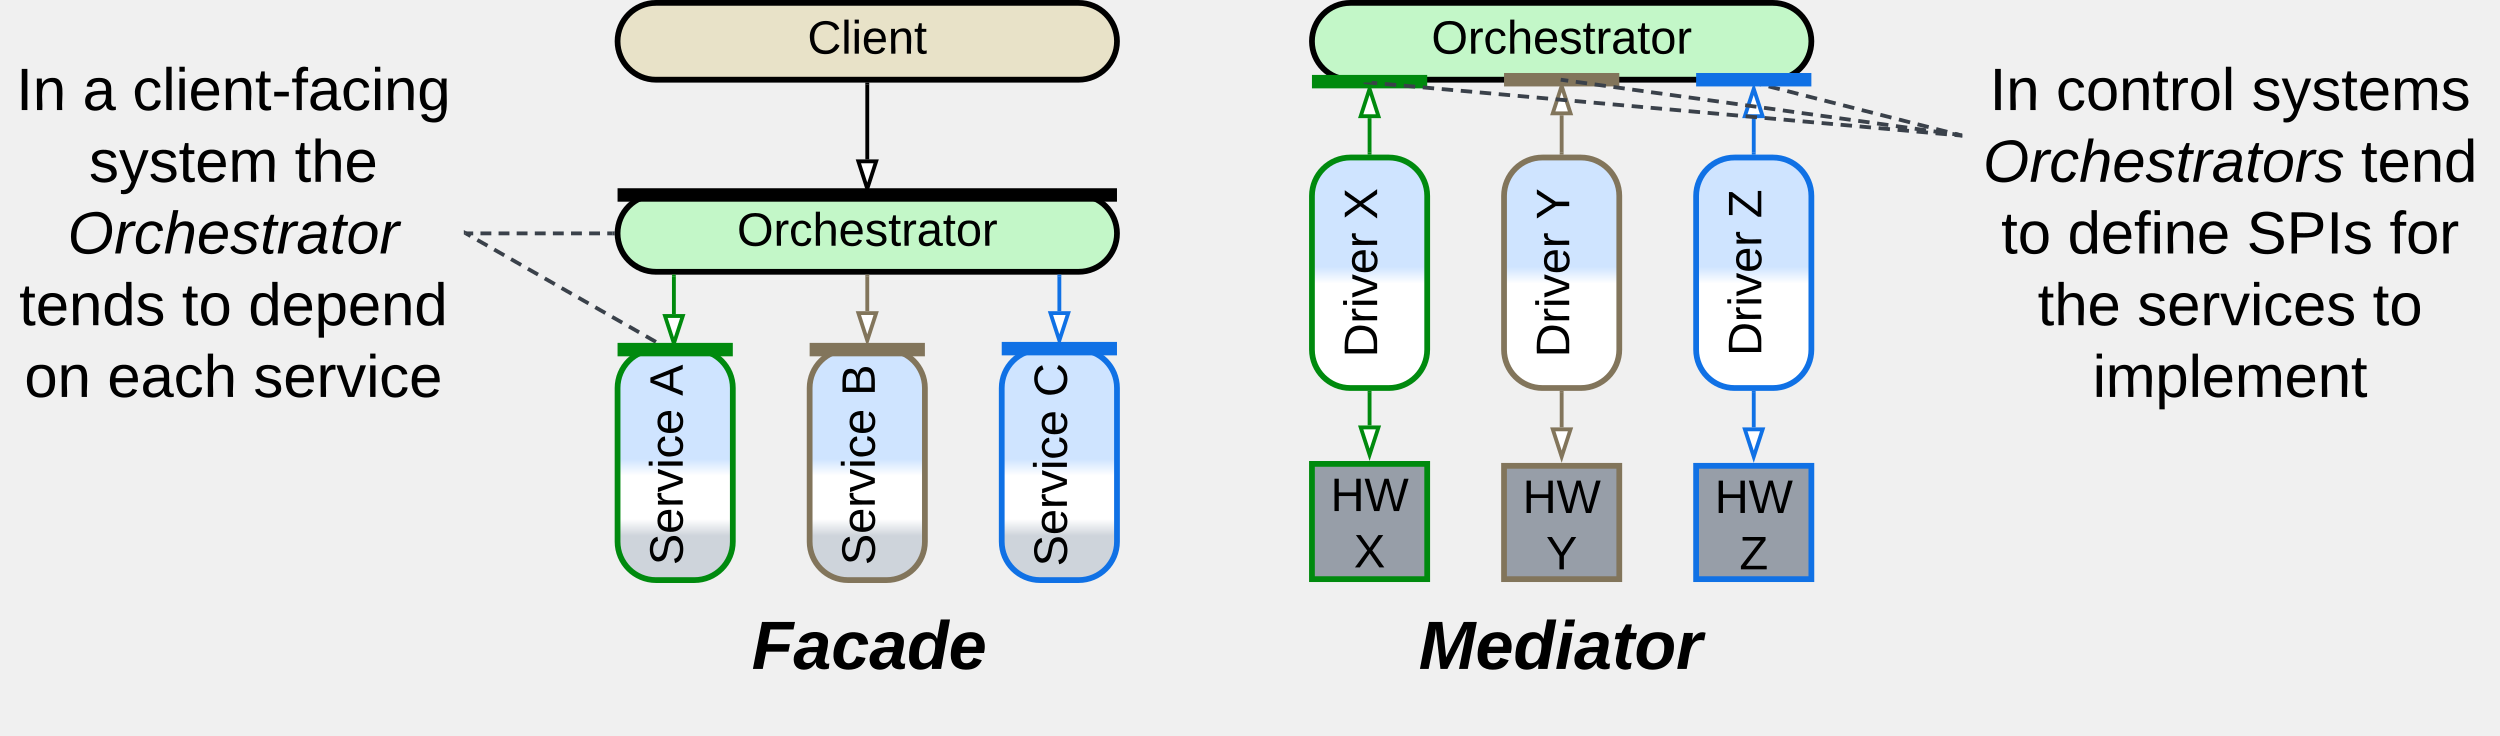
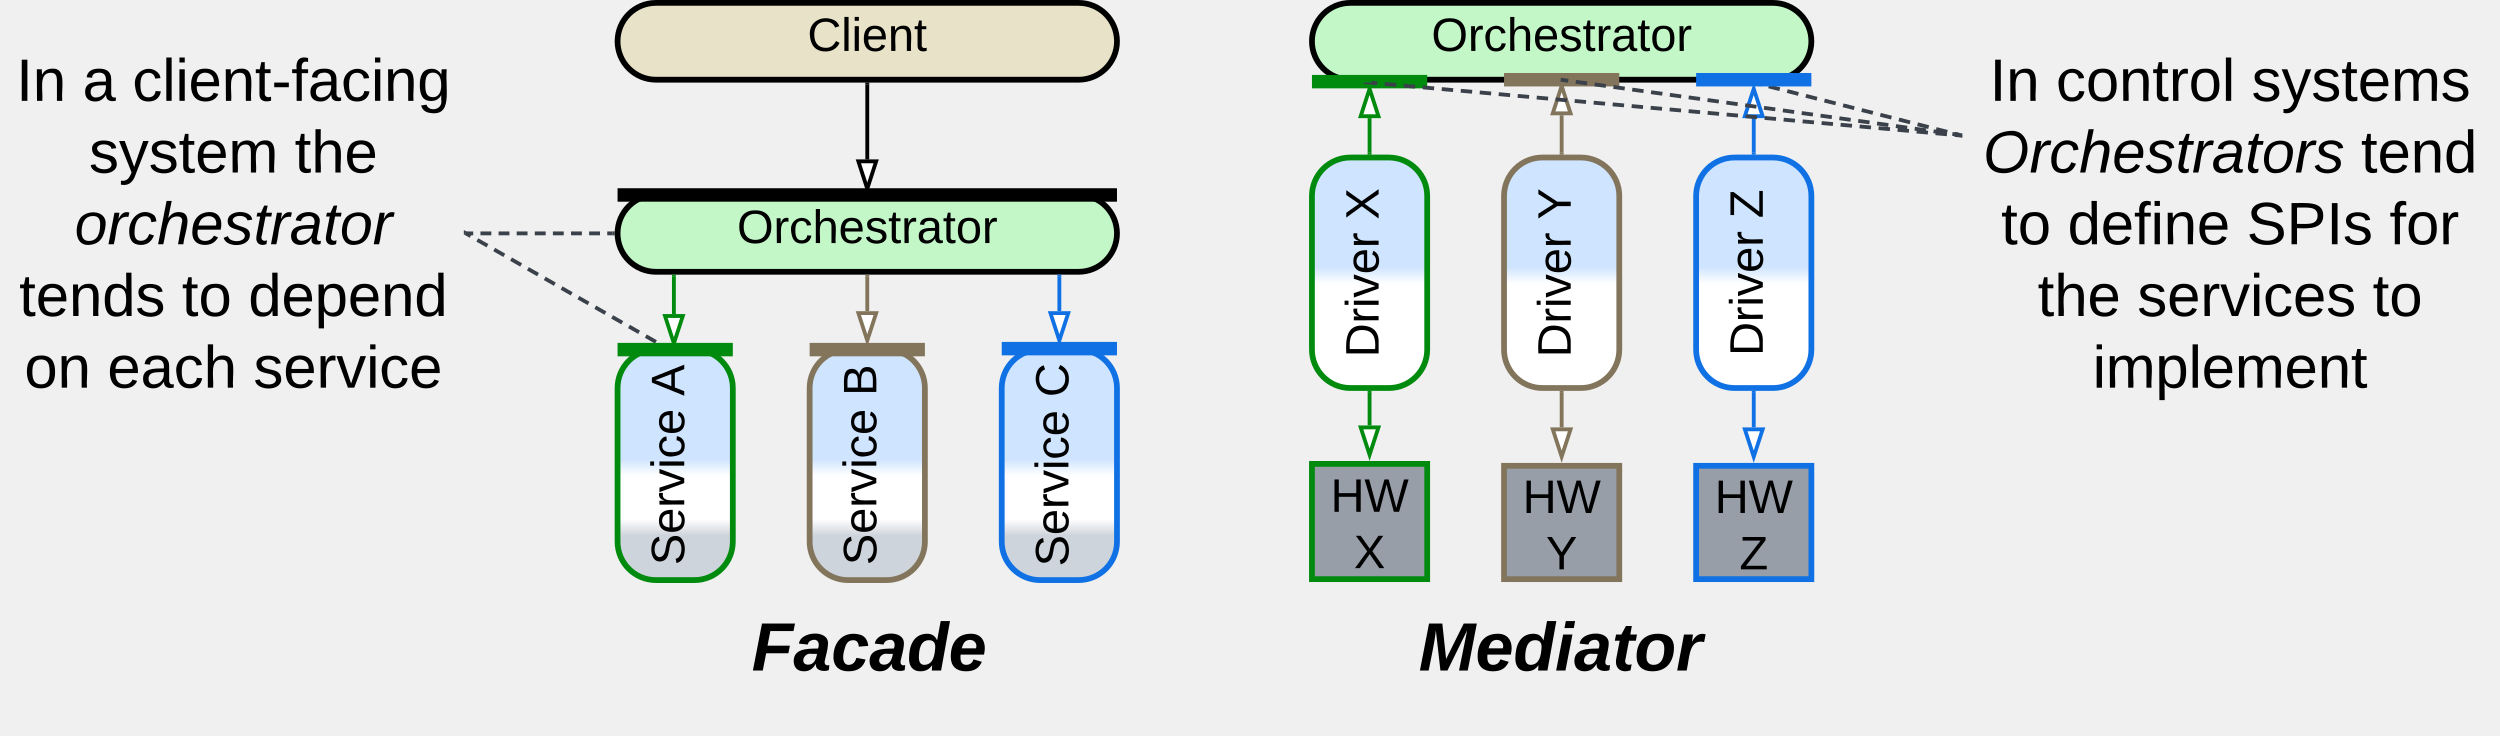
<svg xmlns="http://www.w3.org/2000/svg" xmlns:ns1="lucid" xmlns:xlink="http://www.w3.org/1999/xlink" width="1301.5" height="383">
  <g transform="translate(-178.5 -438.5)" ns1:page-tab-id="0_0">
-     <path d="M1200 466a6 6 0 0 1 6-6h266.5a6 6 0 0 1 6 6v186.83a6 6 0 0 1-6 6H1206a6 6 0 0 1-6-6z" stroke="#000" stroke-opacity="0" stroke-width="3" fill="#fff" fill-opacity="0" />
-     <use xlink:href="#a" transform="matrix(1,0,0,1,1205,465) translate(9.320988 30.79514)" />
-     <use xlink:href="#b" transform="matrix(1,0,0,1,1205,465) translate(43.88889 30.79514)" />
-     <use xlink:href="#c" transform="matrix(1,0,0,1,1205,465) translate(145.6914 30.79514)" />
-     <use xlink:href="#d" transform="matrix(1,0,0,1,1205,465) translate(5.864198 68.12847)" />
-     <use xlink:href="#e" transform="matrix(1,0,0,1,1205,465) translate(202.642 68.12847)" />
-     <use xlink:href="#f" transform="matrix(1,0,0,1,1205,465) translate(15.32716 105.4618)" />
-     <use xlink:href="#g" transform="matrix(1,0,0,1,1205,465) translate(49.89506 105.4618)" />
-     <use xlink:href="#h" transform="matrix(1,0,0,1,1205,465) translate(143.142 105.4618)" />
-     <use xlink:href="#i" transform="matrix(1,0,0,1,1205,465) translate(217.463 105.4618)" />
-     <use xlink:href="#j" transform="matrix(1,0,0,1,1205,465) translate(34.33951 142.7951)" />
-     <use xlink:href="#k" transform="matrix(1,0,0,1,1205,465) translate(86.19136 142.7951)" />
-     <use xlink:href="#l" transform="matrix(1,0,0,1,1205,465) translate(208.7346 142.7951)" />
-     <use xlink:href="#m" transform="matrix(1,0,0,1,1205,465) translate(62.94444 180.1285)" />
-     <path d="M500 746a6 6 0 0 1 6-6h249.5a6 6 0 0 1 6 6v68a6 6 0 0 1-6 6H506a6 6 0 0 1-6-6z" stroke="#000" stroke-opacity="0" stroke-width="3" fill="#fff" fill-opacity="0" />
-     <use xlink:href="#n" transform="matrix(1,0,0,1,505.0001,745) translate(64.8642 41.75694)" />
-     <path d="M860 746a6 6 0 0 1 6-6h249.5a6 6 0 0 1 6 6v68a6 6 0 0 1-6 6H866a6 6 0 0 1-6-6z" stroke="#000" stroke-opacity="0" stroke-width="3" fill="#fff" fill-opacity="0" />
-     <use xlink:href="#o" transform="matrix(1,0,0,1,865,745) translate(52.12346 41.75694)" />
-     <path d="M180 466a6 6 0 0 1 6-6h228a6 6 0 0 1 6 6v186.83a6 6 0 0 1-6 6H186a6 6 0 0 1-6-6z" stroke="#000" stroke-opacity="0" stroke-width="3" fill="#fff" fill-opacity="0" />
-     <use xlink:href="#p" transform="matrix(1,0,0,1,185,465) translate(1.962963 30.79514)" />
-     <use xlink:href="#q" transform="matrix(1,0,0,1,185,465) translate(36.53086 30.79514)" />
-     <use xlink:href="#r" transform="matrix(1,0,0,1,185,465) translate(62.45679 30.79514)" />
-     <use xlink:href="#s" transform="matrix(1,0,0,1,185,465) translate(39.85802 68.12847)" />
-     <use xlink:href="#t" transform="matrix(1,0,0,1,185,465) translate(146.9321 68.12847)" />
-     <use xlink:href="#u" transform="matrix(1,0,0,1,185,465) translate(28.70988 105.4618)" />
-     <use xlink:href="#v" transform="matrix(1,0,0,1,185,465) translate(3.518519 142.7951)" />
-     <use xlink:href="#w" transform="matrix(1,0,0,1,185,465) translate(88.20988 142.7951)" />
-     <use xlink:href="#x" transform="matrix(1,0,0,1,185,465) translate(122.7778 142.7951)" />
-     <use xlink:href="#y" transform="matrix(1,0,0,1,185,465) translate(6.197531 180.1285)" />
-     <use xlink:href="#z" transform="matrix(1,0,0,1,185,465) translate(49.40741 180.1285)" />
-     <use xlink:href="#A" transform="matrix(1,0,0,1,185,465) translate(125.4568 180.1285)" />
+     <path d="M1200 466a6 6 0 0 1 6-6h266.5a6 6 0 0 1 6 6v186.83a6 6 0 0 1-6 6H1206a6 6 0 0 1-6-6z" fill="none" />
+     <use xlink:href="#a" transform="matrix(1,0,0,1,1205,465) translate(9.320988 25.99631)" />
+     <use xlink:href="#b" transform="matrix(1,0,0,1,1205,465) translate(43.88889 25.99631)" />
+     <use xlink:href="#c" transform="matrix(1,0,0,1,1205,465) translate(145.6914 25.99631)" />
+     <use xlink:href="#d" transform="matrix(1,0,0,1,1205,465) translate(5.864198 63.32964)" />
+     <use xlink:href="#e" transform="matrix(1,0,0,1,1205,465) translate(202.642 63.32964)" />
+     <use xlink:href="#f" transform="matrix(1,0,0,1,1205,465) translate(15.32716 100.663)" />
+     <use xlink:href="#g" transform="matrix(1,0,0,1,1205,465) translate(49.89506 100.663)" />
+     <use xlink:href="#h" transform="matrix(1,0,0,1,1205,465) translate(143.142 100.663)" />
+     <use xlink:href="#i" transform="matrix(1,0,0,1,1205,465) translate(217.463 100.663)" />
+     <use xlink:href="#j" transform="matrix(1,0,0,1,1205,465) translate(34.33951 137.9963)" />
+     <use xlink:href="#k" transform="matrix(1,0,0,1,1205,465) translate(86.19136 137.9963)" />
+     <use xlink:href="#l" transform="matrix(1,0,0,1,1205,465) translate(208.7346 137.9963)" />
+     <use xlink:href="#m" transform="matrix(1,0,0,1,1205,465) translate(62.94444 175.3296)" />
+     <path d="M500 746a6 6 0 0 1 6-6h249.5a6 6 0 0 1 6 6v68a6 6 0 0 1-6 6H506a6 6 0 0 1-6-6z" fill="none" />
+     <use xlink:href="#n" transform="matrix(1,0,0,1,505.0001,745) translate(64.8642 42.58898)" />
+     <path d="M860 746a6 6 0 0 1 6-6h249.5a6 6 0 0 1 6 6v68a6 6 0 0 1-6 6H866a6 6 0 0 1-6-6z" fill="none" />
+     <use xlink:href="#o" transform="matrix(1,0,0,1,865,745) translate(52.12346 42.58898)" />
+     <path d="M180 466a6 6 0 0 1 6-6h228a6 6 0 0 1 6 6v186.83a6 6 0 0 1-6 6H186a6 6 0 0 1-6-6z" fill="none" />
+     <use xlink:href="#p" transform="matrix(1,0,0,1,185,465) translate(1.962963 25.99631)" />
+     <use xlink:href="#q" transform="matrix(1,0,0,1,185,465) translate(36.53086 25.99631)" />
+     <use xlink:href="#r" transform="matrix(1,0,0,1,185,465) translate(62.45679 25.99631)" />
+     <use xlink:href="#s" transform="matrix(1,0,0,1,185,465) translate(39.85802 63.32964)" />
+     <use xlink:href="#t" transform="matrix(1,0,0,1,185,465) translate(146.9321 63.32964)" />
+     <use xlink:href="#u" transform="matrix(1,0,0,1,185,465) translate(32.16667 100.663)" />
+     <use xlink:href="#v" transform="matrix(1,0,0,1,185,465) translate(3.518519 137.9963)" />
+     <use xlink:href="#w" transform="matrix(1,0,0,1,185,465) translate(88.20988 137.9963)" />
+     <use xlink:href="#x" transform="matrix(1,0,0,1,185,465) translate(122.7778 137.9963)" />
+     <use xlink:href="#y" transform="matrix(1,0,0,1,185,465) translate(6.197531 175.3296)" />
+     <use xlink:href="#z" transform="matrix(1,0,0,1,185,465) translate(49.40741 175.3296)" />
+     <use xlink:href="#A" transform="matrix(1,0,0,1,185,465) translate(125.4568 175.3296)" />
    <path d="M420.87 559.9l2.63 1.5m3.5 2.02l5.27 3m3.5 2l5.27 3m3.5 2l5.28 3.02m3.5 2l5.27 3m3.5 2l5.26 3m3.5 2.02l5.27 3m3.5 2l5.27 3m3.5 2l5.28 3.02m3.5 2l5.27 3m3.5 2l5.27 3m3.5 2l5.27 3.02m3.5 2l2.63 1.5" stroke="#3a414a" stroke-width="2" fill="none" />
    <path d="M421.37 559.08l-.96 1.7-.4-.24v-2.25z" stroke="#3a414a" stroke-width=".05" fill="#3a414a" />
    <path d="M526.1 620l.9.5" stroke="#3a414a" stroke-width="2" fill="none" />
    <path d="M500 640.5a20 20 0 0 1 20-20h20a20 20 0 0 1 20 20v80a20 20 0 0 1-20 20h-20a20 20 0 0 1-20-20z" stroke="#008a0e" stroke-width="3" fill="url(#B)" />
-     <use xlink:href="#C" transform="matrix(-1.8369701987210297e-16,-1,1,-1.8369701987210297e-16,505,735.5) translate(2.783951 28.93056)" />
-     <use xlink:href="#D" transform="matrix(-1.8369701987210297e-16,-1,1,-1.8369701987210297e-16,505,735.5) translate(90.91975 28.93056)" />
+     <use xlink:href="#C" transform="matrix(-1.8369701987210297e-16,-1,1,-1.8369701987210297e-16,505,735.5) translate(2.783951 29.71181)" />
+     <use xlink:href="#D" transform="matrix(-1.8369701987210297e-16,-1,1,-1.8369701987210297e-16,505,735.5) translate(90.91975 29.71181)" />
    <path d="M600 640.5a20 20 0 0 1 20-20h20a20 20 0 0 1 20 20v80a20 20 0 0 1-20 20h-20a20 20 0 0 1-20-20z" stroke="#82755b" stroke-width="3" fill="url(#E)" />
-     <use xlink:href="#C" transform="matrix(-1.8369701987210297e-16,-1,1,-1.8369701987210297e-16,605.0001,735.5) translate(2.783951 28.93056)" />
-     <use xlink:href="#F" transform="matrix(-1.8369701987210297e-16,-1,1,-1.8369701987210297e-16,605.0001,735.5) translate(90.91975 28.93056)" />
+     <use xlink:href="#C" transform="matrix(-1.8369701987210297e-16,-1,1,-1.8369701987210297e-16,605.0001,735.5) translate(2.783951 29.71181)" />
+     <use xlink:href="#F" transform="matrix(-1.8369701987210297e-16,-1,1,-1.8369701987210297e-16,605.0001,735.5) translate(90.91975 29.71181)" />
    <path d="M700 640.5a20 20 0 0 1 20-20h20a20 20 0 0 1 20 20v80a20 20 0 0 1-20 20h-20a20 20 0 0 1-20-20z" stroke="#1071e5" stroke-width="3" fill="url(#G)" />
-     <use xlink:href="#C" transform="matrix(-1.8369701987210297e-16,-1,1,-1.8369701987210297e-16,705.0001,735.5) translate(2.138889 28.93056)" />
-     <use xlink:href="#H" transform="matrix(-1.8369701987210297e-16,-1,1,-1.8369701987210297e-16,705.0001,735.5) translate(90.27469 28.93056)" />
+     <use xlink:href="#C" transform="matrix(-1.8369701987210297e-16,-1,1,-1.8369701987210297e-16,705.0001,735.5) translate(2.138889 29.71181)" />
+     <use xlink:href="#H" transform="matrix(-1.8369701987210297e-16,-1,1,-1.8369701987210297e-16,705.0001,735.5) translate(90.27469 29.71181)" />
    <path d="M500 460a20 20 0 0 1 20-20h220a20 20 0 0 1 20 20 20 20 0 0 1-20 20H520a20 20 0 0 1-20-20z" stroke="#000" stroke-width="3" fill="#e8e2c8" />
-     <use xlink:href="#I" transform="matrix(1,0,0,1,505.0001,445) translate(93.87228 21.43056)" />
+     <use xlink:href="#I" transform="matrix(1,0,0,1,505.0001,445) translate(93.87228 20.02431)" />
    <path d="M500 560a20 20 0 0 1 20-20h220a20 20 0 0 1 20 20 20 20 0 0 1-20 20H520a20 20 0 0 1-20-20z" stroke="#000" stroke-width="3" fill="#c3f7c8" />
-     <use xlink:href="#J" transform="matrix(1,0,0,1,505.0001,545) translate(57.20562 21.43056)" />
+     <use xlink:href="#J" transform="matrix(1,0,0,1,505.0001,545) translate(57.20562 20.02431)" />
    <path d="M861.5 540.5a20 20 0 0 1 20-20h20a20 20 0 0 1 20 20v80a20 20 0 0 1-20 20h-20a20 20 0 0 1-20-20z" stroke="#008a0e" stroke-width="3" fill="url(#K)" />
-     <use xlink:href="#L" transform="matrix(-1.8369701987210297e-16,-1,1,-1.8369701987210297e-16,866.4999,635.5) translate(11 28.93056)" />
-     <use xlink:href="#M" transform="matrix(-1.8369701987210297e-16,-1,1,-1.8369701987210297e-16,866.4999,635.5) translate(82.7037 28.93056)" />
+     <use xlink:href="#L" transform="matrix(-1.8369701987210297e-16,-1,1,-1.8369701987210297e-16,866.4999,635.5) translate(11 29.71181)" />
+     <use xlink:href="#M" transform="matrix(-1.8369701987210297e-16,-1,1,-1.8369701987210297e-16,866.4999,635.5) translate(82.7037 29.71181)" />
    <path d="M961.5 540.5a20 20 0 0 1 20-20h20a20 20 0 0 1 20 20v80a20 20 0 0 1-20 20h-20a20 20 0 0 1-20-20z" stroke="#82755b" stroke-width="3" fill="url(#N)" />
-     <use xlink:href="#L" transform="matrix(-1.8369701987210297e-16,-1,1,-1.8369701987210297e-16,966.4999,635.5) translate(11 28.93056)" />
-     <use xlink:href="#O" transform="matrix(-1.8369701987210297e-16,-1,1,-1.8369701987210297e-16,966.4999,635.5) translate(82.7037 28.93056)" />
+     <use xlink:href="#L" transform="matrix(-1.8369701987210297e-16,-1,1,-1.8369701987210297e-16,966.4999,635.5) translate(11 29.71181)" />
+     <use xlink:href="#O" transform="matrix(-1.8369701987210297e-16,-1,1,-1.8369701987210297e-16,966.4999,635.5) translate(82.7037 29.71181)" />
    <path d="M1061.5 540.5a20 20 0 0 1 20-20h20a20 20 0 0 1 20 20v80a20 20 0 0 1-20 20h-20a20 20 0 0 1-20-20z" stroke="#1071e5" stroke-width="3" fill="url(#P)" />
-     <use xlink:href="#L" transform="matrix(-1.8369701987210297e-16,-1,1,-1.8369701987210297e-16,1066.5,635.5) translate(11.71296 28.93056)" />
-     <use xlink:href="#Q" transform="matrix(-1.8369701987210297e-16,-1,1,-1.8369701987210297e-16,1066.5,635.5) translate(83.41667 28.93056)" />
+     <use xlink:href="#L" transform="matrix(-1.8369701987210297e-16,-1,1,-1.8369701987210297e-16,1066.5,635.5) translate(11.71296 29.71181)" />
+     <use xlink:href="#Q" transform="matrix(-1.8369701987210297e-16,-1,1,-1.8369701987210297e-16,1066.5,635.5) translate(83.41667 29.71181)" />
    <path d="M861.5 460a20 20 0 0 1 20-20h220a20 20 0 0 1 20 20 20 20 0 0 1-20 20h-220a20 20 0 0 1-20-20z" stroke="#000" stroke-width="3" fill="#c3f7c8" />
-     <use xlink:href="#J" transform="matrix(1,0,0,1,866.4999,445) translate(57.20562 21.43056)" />
+     <use xlink:href="#J" transform="matrix(1,0,0,1,866.4999,445) translate(57.20562 20.02431)" />
    <path d="M861.5 680h60v60h-60z" stroke="#008a0e" stroke-width="3" fill="#979ea8" />
-     <use xlink:href="#R" transform="matrix(1,0,0,1,866.4999,685) translate(4.697531 19.55556)" />
-     <use xlink:href="#M" transform="matrix(1,0,0,1,866.4999,685) translate(16.85185 48.88889)" />
+     <use xlink:href="#R" transform="matrix(1,0,0,1,866.4999,685) translate(4.697531 19.94618)" />
+     <use xlink:href="#M" transform="matrix(1,0,0,1,866.4999,685) translate(16.85185 49.27951)" />
    <path d="M961.5 681h60v59h-60z" stroke="#82755b" stroke-width="3" fill="#979ea8" />
    <use xlink:href="#R" transform="matrix(1,0,0,1,966.4999,686.0001) translate(4.697531 19.55556)" />
    <use xlink:href="#O" transform="matrix(1,0,0,1,966.4999,686.0001) translate(16.85185 48.88889)" />
    <path d="M1061.5 681h60v59h-60z" stroke="#1071e5" stroke-width="3" fill="#979ea8" />
    <use xlink:href="#R" transform="matrix(1,0,0,1,1066.5,686.0001) translate(4.697531 19.55556)" />
    <use xlink:href="#Q" transform="matrix(1,0,0,1,1066.5,686.0001) translate(17.56481 48.88889)" />
    <path d="M1092.47 481.75l2.9.74m3.88.97l5.8 1.48m3.9.98l5.8 1.48m3.88 1l5.8 1.48m3.88.98l5.83 1.48m3.87.98l5.8 1.48m3.9 1l5.8 1.46m3.88 1l5.8 1.47m3.88.98l5.82 1.5m3.87.98l5.8 1.47m3.9 1l5.8 1.47m3.88.98l2.9.74" stroke="#3a414a" stroke-width="2" fill="none" />
    <path d="M1092.25 482.7l-3.9-1 .06-.2h4.16zM1200 508.08v2l-1.23-.3.48-1.9z" stroke="#3a414a" stroke-width=".05" fill="#3a414a" />
    <path d="M756.5 540h-253M756.4 540h3.6M503.6 540H500" stroke="#000" stroke-width="7" fill="none" />
    <path d="M703.5 620h53M703.6 620H700M756.4 620h3.6" stroke="#1071e5" stroke-width="7" fill="none" />
    <path d="M603.5 620.5h53M603.6 620.5H600M656.4 620.5h3.6" stroke="#82755b" stroke-width="7" fill="none" />
    <path d="M503.5 620.5h53M503.6 620.5H500M556.4 620.5h3.6" stroke="#008a0e" stroke-width="7" fill="none" />
    <path d="M1065 480h53M1065.1 480h-3.6M1117.9 480h3.6" stroke="#1071e5" stroke-width="7" fill="none" />
    <path d="M965 480h53M965.1 480h-3.6M1017.9 480h3.6" stroke="#82755b" stroke-width="7" fill="none" />
    <path d="M865 481h53M865.1 481h-3.6M917.9 481h3.6" stroke="#008a0e" stroke-width="7" fill="none" />
    <path d="M1091.5 500v18" stroke="#1071e5" stroke-width="2" fill="none" />
    <path d="M1091.5 484.74l4.63 14.26h-9.27z" stroke="#1071e5" stroke-width="2" fill="#fff" />
    <path d="M1092.47 517.97V519h-1.94v-1.03z" stroke="#1071e5" stroke-width=".05" fill="#1071e5" />
    <path d="M991.5 498.5V518" stroke="#82755b" stroke-width="2" fill="none" />
    <path d="M991.5 483.24l4.63 14.26h-9.26z" stroke="#82755b" stroke-width="2" fill="#fff" />
    <path d="M992.48 519h-1.96v-1.03h1.96z" stroke="#82755b" stroke-width=".05" fill="#82755b" />
    <path d="M891.5 500v18" stroke="#008a0e" stroke-width="2" fill="none" />
    <path d="M891.5 484.74l4.63 14.26h-9.26z" stroke="#008a0e" stroke-width="2" fill="#fff" />
    <path d="M892.48 519h-1.96v-1.03h1.96z" stroke="#008a0e" stroke-width=".05" fill="#008a0e" />
    <path d="M1091.5 661v-18" stroke="#1071e5" stroke-width="2" fill="none" />
    <path d="M1091.5 676.26l-4.63-14.26h9.27z" stroke="#1071e5" stroke-width="2" fill="#fff" />
    <path d="M1092.47 643.03h-1.94V642h1.94z" stroke="#1071e5" stroke-width=".05" fill="#1071e5" />
    <path d="M991.5 661v-18" stroke="#82755b" stroke-width="2" fill="none" />
    <path d="M991.5 676.26L986.87 662h9.26z" stroke="#82755b" stroke-width="2" fill="#fff" />
    <path d="M992.48 643.03h-1.96V642h1.96z" stroke="#82755b" stroke-width=".05" fill="#82755b" />
    <path d="M891.5 660v-17" stroke="#008a0e" stroke-width="2" fill="none" />
    <path d="M891.5 675.26L886.87 661h9.26z" stroke="#008a0e" stroke-width="2" fill="#fff" />
    <path d="M892.48 643.03h-1.96V642h1.96z" stroke="#008a0e" stroke-width=".05" fill="#008a0e" />
    <path d="M730 582.5v18" stroke="#1071e5" stroke-width="2" fill="none" />
    <path d="M730.98 582.53H729v-1.03H731z" stroke="#1071e5" stroke-width=".05" fill="#1071e5" />
    <path d="M730 615.76l-4.63-14.26h9.27z" stroke="#1071e5" stroke-width="2" fill="#fff" />
    <path d="M630 582.5v18" stroke="#82755b" stroke-width="2" fill="none" />
    <path d="M630.98 582.53H629v-1.03H631z" stroke="#82755b" stroke-width=".05" fill="#82755b" />
    <path d="M630 615.76l-4.63-14.26h9.26z" stroke="#82755b" stroke-width="2" fill="#fff" />
    <path d="M529.33 582.5V602" stroke="#008a0e" stroke-width="2" fill="none" />
    <path d="M530.3 582.53h-1.94v-1.03h1.95z" stroke="#008a0e" stroke-width=".05" fill="#008a0e" />
    <path d="M529.33 617.26L524.7 603h9.27z" stroke="#008a0e" stroke-width="2" fill="#fff" />
    <path d="M630 482.5v39" stroke="#000" stroke-width="2" fill="none" />
    <path d="M630.98 482.53H629v-1.03H631z" stroke="#000" stroke-width=".05" />
    <path d="M630 536.76l-4.63-14.26h9.26z" stroke="#000" stroke-width="2" fill="#fff" />
    <path d="M422.02 560h2.83m3.78 0h5.66m3.76 0h5.66m3.77 0h5.65m3.78 0h5.66m3.76 0h5.66m3.78 0h5.66m3.77 0h5.66m3.77 0h2.82M422.05 560h-1.03" stroke="#3a414a" stroke-width="2" fill="none" />
    <path d="M498.5 560l.07.98h-1.1V559h1.1z" stroke="#3a414a" stroke-width=".05" fill="#3a414a" />
    <path d="M992 480.14l2.93.4m3.92.55l5.88.8m3.92.54l5.88.82m3.92.54l5.88.8m3.9.56l5.9.8m3.9.56l5.9.8m3.9.55l5.9.82m3.9.53l5.9.8m3.9.56l5.9.8m3.9.54l5.9.82m3.9.54l5.88.8m3.93.56l5.88.8m3.93.55l5.88.83m3.93.54l5.88.8m3.93.56l5.88.8m3.93.55l5.88.82m3.93.54l5.88.8m3.93.56l5.88.8m3.92.55l5.88.82m3.92.54l5.88.82m3.92.55l5.88.8m3.92.56l2.94.4M992.02 480.14L991 480M1197.73 508.63l1.02.14M892.5 481.6l2.96.25m3.96.36l5.93.54m3.95.35l5.94.52m3.95.36l5.92.53m3.96.36l5.93.53m3.97.35l5.93.52m3.95.36l5.94.53m3.94.35l5.93.54m3.96.36l5.93.53m3.96.35l5.93.53m3.95.37l5.94.53m3.95.35l5.92.53m3.96.35l5.93.53m3.97.36l5.93.53m3.95.35l5.93.53m3.96.36l5.93.52m3.96.35l5.93.53m3.95.35l5.95.53m3.95.36l5.93.53m3.96.35l5.92.53m3.96.36l5.93.54m3.96.35l5.94.52m3.95.35l5.93.54m3.96.36l5.93.53m3.96.34l5.93.53m3.95.36l5.95.53m3.95.35l5.93.54m3.96.36l5.92.53m3.96.35l5.93.53m3.96.36l5.93.54m3.95.35l5.93.53m3.96.35l2.96.27" stroke="#3a414a" stroke-width="2" fill="none" />
    <path d="M892.43 482.56l-4-.36.06-.7h4.03zM1200 508.1v1.97l-1.1-.1.16-1.95z" stroke="#3a414a" stroke-width=".05" fill="#3a414a" />
    <defs>
      <path d="M33 0v-248h34V0H33" id="S" />
      <path d="M117-194c89-4 53 116 60 194h-32v-121c0-31-8-49-39-48C34-167 62-67 57 0H25l-1-190h30c1 10-1 24 2 32 11-22 29-35 61-36" id="T" />
      <g id="a">
        <use transform="matrix(0.08641975,0,0,0.08641975,0,0)" xlink:href="#S" />
        <use transform="matrix(0.08641975,0,0,0.08641975,8.641975,0)" xlink:href="#T" />
      </g>
      <path d="M96-169c-40 0-48 33-48 73s9 75 48 75c24 0 41-14 43-38l32 2c-6 37-31 61-74 61-59 0-76-41-82-99-10-93 101-131 147-64 4 7 5 14 7 22l-32 3c-4-21-16-35-41-35" id="U" />
      <path d="M100-194c62-1 85 37 85 99 1 63-27 99-86 99S16-35 15-95c0-66 28-99 85-99zM99-20c44 1 53-31 53-75 0-43-8-75-51-75s-53 32-53 75 10 74 51 75" id="V" />
      <path d="M59-47c-2 24 18 29 38 22v24C64 9 27 4 27-40v-127H5v-23h24l9-43h21v43h35v23H59v120" id="W" />
      <path d="M114-163C36-179 61-72 57 0H25l-1-190h30c1 12-1 29 2 39 6-27 23-49 58-41v29" id="X" />
      <path d="M24 0v-261h32V0H24" id="Y" />
      <g id="b">
        <use transform="matrix(0.08641975,0,0,0.08641975,0,0)" xlink:href="#U" />
        <use transform="matrix(0.08641975,0,0,0.08641975,15.55556,0)" xlink:href="#V" />
        <use transform="matrix(0.08641975,0,0,0.08641975,32.83951,0)" xlink:href="#T" />
        <use transform="matrix(0.08641975,0,0,0.08641975,50.12346,0)" xlink:href="#W" />
        <use transform="matrix(0.08641975,0,0,0.08641975,58.76543,0)" xlink:href="#X" />
        <use transform="matrix(0.08641975,0,0,0.08641975,69.04938,0)" xlink:href="#V" />
        <use transform="matrix(0.08641975,0,0,0.08641975,86.33333,0)" xlink:href="#Y" />
      </g>
      <path d="M135-143c-3-34-86-38-87 0 15 53 115 12 119 90S17 21 10-45l28-5c4 36 97 45 98 0-10-56-113-15-118-90-4-57 82-63 122-42 12 7 21 19 24 35" id="Z" />
      <path d="M179-190L93 31C79 59 56 82 12 73V49c39 6 53-20 64-50L1-190h34L92-34l54-156h33" id="aa" />
      <path d="M100-194c63 0 86 42 84 106H49c0 40 14 67 53 68 26 1 43-12 49-29l28 8c-11 28-37 45-77 45C44 4 14-33 15-96c1-61 26-98 85-98zm52 81c6-60-76-77-97-28-3 7-6 17-6 28h103" id="ab" />
      <path d="M210-169c-67 3-38 105-44 169h-31v-121c0-29-5-50-35-48C34-165 62-65 56 0H25l-1-190h30c1 10-1 24 2 32 10-44 99-50 107 0 11-21 27-35 58-36 85-2 47 119 55 194h-31v-121c0-29-5-49-35-48" id="ac" />
      <g id="c">
        <use transform="matrix(0.08641975,0,0,0.08641975,0,0)" xlink:href="#Z" />
        <use transform="matrix(0.08641975,0,0,0.08641975,15.55556,0)" xlink:href="#aa" />
        <use transform="matrix(0.08641975,0,0,0.08641975,31.11111,0)" xlink:href="#Z" />
        <use transform="matrix(0.08641975,0,0,0.08641975,46.66667,0)" xlink:href="#W" />
        <use transform="matrix(0.08641975,0,0,0.08641975,55.30864,0)" xlink:href="#ab" />
        <use transform="matrix(0.08641975,0,0,0.08641975,72.59259,0)" xlink:href="#ac" />
        <use transform="matrix(0.08641975,0,0,0.08641975,98.4321,0)" xlink:href="#Z" />
      </g>
      <path d="M20-101c0-91 52-143 145-150 126-9 127 168 53 223-23 17-55 32-93 32C57 4 20-33 20-101zm216-33c5-57-18-91-73-90-77 1-110 51-110 125 0 49 23 75 73 75 72-1 104-45 110-110" id="ad" />
      <path d="M66-151c12-25 30-51 66-40l-6 26C45-176 58-65 38 0H6l36-190h30" id="ae" />
      <path d="M44-68c0 29 11 47 38 47 30 0 42-19 51-41l28 9C148-21 126 4 82 4 31 4 10-29 12-85c3-77 74-140 146-93 12 8 15 23 18 40l-31 5c-1-22-13-36-36-36-52 0-65 49-65 101" id="af" />
      <path d="M67-158c15-20 31-36 64-36 94 0 33 127 27 194h-32l25-140c3-38-53-32-70-12C52-117 51-51 37 0H6l51-261h31" id="ag" />
      <path d="M111-194c62-3 86 47 72 106H45c-7 38 6 69 45 68 27-1 43-14 53-32l24 11C152-15 129 4 87 4 38 3 12-23 12-71c0-70 32-119 99-123zm44 81c14-66-71-72-95-28-4 8-8 17-11 28h106" id="ah" />
      <path d="M55-144c13 50 104 24 104 88C159 21 15 23 1-39l26-10c6 40 102 42 102-4-13-50-104-23-104-87 0-71 143-71 148-8l-29 4c-5-35-85-37-89 0" id="ai" />
      <path d="M51-54c-9 22 5 41 31 30L79-1C43 14 10-4 19-52l22-115H19l5-23h22l19-43h21l-9 43h35l-4 23H73" id="aj" />
      <path d="M165-48c-4 18 1 34 23 27l-3 20c-29 8-62 0-52-35h-2C116-14 99 4 63 4 30 4 8-16 8-49c0-68 71-67 138-67 10-26 0-56-31-54-26 1-42 9-47 31l-32-5c8-67 160-71 144 15-5 28-9 54-15 81zM42-50c3 52 80 24 89-6 7-12 7-24 11-38-47 1-103-4-100 44" id="ak" />
      <path d="M30-147c31-64 166-65 159 27C183-49 158 1 86 4 9 8 1-88 30-147zM88-20c53 0 68-48 68-100 0-31-11-51-44-50-52 1-68 46-68 97 0 32 13 53 44 53" id="al" />
      <g id="d">
        <use transform="matrix(0.08641975,0,0,0.08641975,0,0)" xlink:href="#ad" />
        <use transform="matrix(0.08641975,0,0,0.08641975,24.19753,0)" xlink:href="#ae" />
        <use transform="matrix(0.08641975,0,0,0.08641975,34.48148,0)" xlink:href="#af" />
        <use transform="matrix(0.08641975,0,0,0.08641975,50.03704,0)" xlink:href="#ag" />
        <use transform="matrix(0.08641975,0,0,0.08641975,67.32099,0)" xlink:href="#ah" />
        <use transform="matrix(0.08641975,0,0,0.08641975,84.60494,0)" xlink:href="#ai" />
        <use transform="matrix(0.08641975,0,0,0.08641975,100.1605,0)" xlink:href="#aj" />
        <use transform="matrix(0.08641975,0,0,0.08641975,108.8025,0)" xlink:href="#ae" />
        <use transform="matrix(0.08641975,0,0,0.08641975,119.0864,0)" xlink:href="#ak" />
        <use transform="matrix(0.08641975,0,0,0.08641975,136.3704,0)" xlink:href="#aj" />
        <use transform="matrix(0.08641975,0,0,0.08641975,145.0123,0)" xlink:href="#al" />
        <use transform="matrix(0.08641975,0,0,0.08641975,162.2963,0)" xlink:href="#ae" />
        <use transform="matrix(0.08641975,0,0,0.08641975,172.5802,0)" xlink:href="#ai" />
      </g>
      <path d="M85-194c31 0 48 13 60 33l-1-100h32l1 261h-30c-2-10 0-23-3-31C134-8 116 4 85 4 32 4 16-35 15-94c0-66 23-100 70-100zm9 24c-40 0-46 34-46 75 0 40 6 74 45 74 42 0 51-32 51-76 0-42-9-74-50-73" id="am" />
      <g id="e">
        <use transform="matrix(0.08641975,0,0,0.08641975,0,0)" xlink:href="#W" />
        <use transform="matrix(0.08641975,0,0,0.08641975,8.641975,0)" xlink:href="#ab" />
        <use transform="matrix(0.08641975,0,0,0.08641975,25.92593,0)" xlink:href="#T" />
        <use transform="matrix(0.08641975,0,0,0.08641975,43.20988,0)" xlink:href="#am" />
      </g>
      <g id="f">
        <use transform="matrix(0.08641975,0,0,0.08641975,0,0)" xlink:href="#W" />
        <use transform="matrix(0.08641975,0,0,0.08641975,8.641975,0)" xlink:href="#V" />
      </g>
      <path d="M101-234c-31-9-42 10-38 44h38v23H63V0H32v-167H5v-23h27c-7-52 17-82 69-68v24" id="an" />
      <path d="M24-231v-30h32v30H24zM24 0v-190h32V0H24" id="ao" />
      <g id="g">
        <use transform="matrix(0.08641975,0,0,0.08641975,0,0)" xlink:href="#am" />
        <use transform="matrix(0.08641975,0,0,0.08641975,17.28395,0)" xlink:href="#ab" />
        <use transform="matrix(0.08641975,0,0,0.08641975,34.5679,0)" xlink:href="#an" />
        <use transform="matrix(0.08641975,0,0,0.08641975,43.20988,0)" xlink:href="#ao" />
        <use transform="matrix(0.08641975,0,0,0.08641975,50.03704,0)" xlink:href="#T" />
        <use transform="matrix(0.08641975,0,0,0.08641975,67.32099,0)" xlink:href="#ab" />
      </g>
      <path d="M185-189c-5-48-123-54-124 2 14 75 158 14 163 119 3 78-121 87-175 55-17-10-28-26-33-46l33-7c5 56 141 63 141-1 0-78-155-14-162-118-5-82 145-84 179-34 5 7 8 16 11 25" id="ap" />
      <path d="M30-248c87 1 191-15 191 75 0 78-77 80-158 76V0H30v-248zm33 125c57 0 124 11 124-50 0-59-68-47-124-48v98" id="aq" />
      <g id="h">
        <use transform="matrix(0.08641975,0,0,0.08641975,0,0)" xlink:href="#ap" />
        <use transform="matrix(0.08641975,0,0,0.08641975,20.74074,0)" xlink:href="#aq" />
        <use transform="matrix(0.08641975,0,0,0.08641975,41.48148,0)" xlink:href="#S" />
        <use transform="matrix(0.08641975,0,0,0.08641975,50.12346,0)" xlink:href="#Z" />
      </g>
      <g id="i">
        <use transform="matrix(0.08641975,0,0,0.08641975,0,0)" xlink:href="#an" />
        <use transform="matrix(0.08641975,0,0,0.08641975,8.641975,0)" xlink:href="#V" />
        <use transform="matrix(0.08641975,0,0,0.08641975,25.92593,0)" xlink:href="#X" />
      </g>
      <path d="M106-169C34-169 62-67 57 0H25v-261h32l-1 103c12-21 28-36 61-36 89 0 53 116 60 194h-32v-121c2-32-8-49-39-48" id="ar" />
      <g id="j">
        <use transform="matrix(0.08641975,0,0,0.08641975,0,0)" xlink:href="#W" />
        <use transform="matrix(0.08641975,0,0,0.08641975,8.641975,0)" xlink:href="#ar" />
        <use transform="matrix(0.08641975,0,0,0.08641975,25.92593,0)" xlink:href="#ab" />
      </g>
      <path d="M108 0H70L1-190h34L89-25l56-165h34" id="as" />
      <g id="k">
        <use transform="matrix(0.08641975,0,0,0.08641975,0,0)" xlink:href="#Z" />
        <use transform="matrix(0.08641975,0,0,0.08641975,15.55556,0)" xlink:href="#ab" />
        <use transform="matrix(0.08641975,0,0,0.08641975,32.83951,0)" xlink:href="#X" />
        <use transform="matrix(0.08641975,0,0,0.08641975,43.12346,0)" xlink:href="#as" />
        <use transform="matrix(0.08641975,0,0,0.08641975,58.67901,0)" xlink:href="#ao" />
        <use transform="matrix(0.08641975,0,0,0.08641975,65.50617,0)" xlink:href="#U" />
        <use transform="matrix(0.08641975,0,0,0.08641975,81.06173,0)" xlink:href="#ab" />
        <use transform="matrix(0.08641975,0,0,0.08641975,98.34568,0)" xlink:href="#Z" />
      </g>
      <g id="l">
        <use transform="matrix(0.08641975,0,0,0.08641975,0,0)" xlink:href="#W" />
        <use transform="matrix(0.08641975,0,0,0.08641975,8.641975,0)" xlink:href="#V" />
      </g>
      <path d="M115-194c55 1 70 41 70 98S169 2 115 4C84 4 66-9 55-30l1 105H24l-1-265h31l2 30c10-21 28-34 59-34zm-8 174c40 0 45-34 45-75s-6-73-45-74c-42 0-51 32-51 76 0 43 10 73 51 73" id="at" />
      <g id="m">
        <use transform="matrix(0.08641975,0,0,0.08641975,0,0)" xlink:href="#ao" />
        <use transform="matrix(0.08641975,0,0,0.08641975,6.82716,0)" xlink:href="#ac" />
        <use transform="matrix(0.08641975,0,0,0.08641975,32.66667,0)" xlink:href="#at" />
        <use transform="matrix(0.08641975,0,0,0.08641975,49.95062,0)" xlink:href="#Y" />
        <use transform="matrix(0.08641975,0,0,0.08641975,56.77778,0)" xlink:href="#ab" />
        <use transform="matrix(0.08641975,0,0,0.08641975,74.06173,0)" xlink:href="#ac" />
        <use transform="matrix(0.08641975,0,0,0.08641975,99.90123,0)" xlink:href="#ab" />
        <use transform="matrix(0.08641975,0,0,0.08641975,117.1852,0)" xlink:href="#T" />
        <use transform="matrix(0.08641975,0,0,0.08641975,134.4691,0)" xlink:href="#W" />
      </g>
      <path d="M98-208l-15 77h118l-8 40H76L58 0H6l48-248h174l-8 40H98" id="au" />
      <path d="M166-52c-4 17 5 29 24 23l-3 27c-30 11-74 1-67-34C105-15 91 4 56 4 23 4 3-15 2-49c0-64 63-67 128-67 10-22 3-53-29-45-13 3-22 10-25 24l-46-5c5-64 156-77 153 0-1 33-11 60-17 90zM97-88c-44-9-64 57-19 57 31 0 42-28 47-57H97" id="av" />
      <path d="M67-101c-8 29-7 73 27 71 23-2 32-16 39-37l48 9C170-19 141 4 91 4 36 4 7-28 12-86c6-75 61-124 140-103 26 7 40 29 43 59l-50 4c-1-20-9-34-29-34-35 0-41 29-49 59" id="aw" />
      <path d="M132-28C118-9 101 4 69 4 30 4 10-23 10-62c0-70 24-129 92-132 31-1 47 14 56 35l19-102h49L179 0h-49zM62-69c0 22 7 39 29 39 45-2 54-45 57-90 2-27-10-40-33-40-44 0-53 48-53 91" id="ax" />
      <path d="M114-194c63-2 87 48 72 110H63c-3 28 1 55 31 54 21-1 32-13 37-29l44 13C160-14 137 4 91 4 41 4 11-22 11-73c0-71 33-119 103-121zm30 77c14-47-50-61-67-22-3 6-6 13-8 22h75" id="ay" />
      <g id="n">
        <use transform="matrix(0.09876543,0,0,0.09876543,0,0)" xlink:href="#au" />
        <use transform="matrix(0.09876543,0,0,0.09876543,21.62963,0)" xlink:href="#av" />
        <use transform="matrix(0.09876543,0,0,0.09876543,41.38272,0)" xlink:href="#aw" />
        <use transform="matrix(0.09876543,0,0,0.09876543,61.1358,0)" xlink:href="#av" />
        <use transform="matrix(0.09876543,0,0,0.09876543,80.88889,0)" xlink:href="#ax" />
        <use transform="matrix(0.09876543,0,0,0.09876543,102.5185,0)" xlink:href="#ay" />
      </g>
      <path d="M212 0l43-212L151 0h-37L90-212C82-137 65-70 52 0H6l48-248h70l20 187 93-187h69L258 0h-46" id="az" />
      <path d="M50-224l7-37h49l-7 37H50zM6 0l37-190h49L55 0H6" id="aA" />
      <path d="M72-63c-8 23 5 39 32 30L98-1C54 14 12-6 23-64l18-93H15l7-33h28l24-45h31l-8 45h35l-6 33H90" id="aB" />
      <path d="M124-194c51 0 84 22 84 74C207-44 167 4 94 4 43 4 11-23 11-74c0-74 41-120 113-120zM99-30c46 0 58-42 58-86 0-27-11-44-37-44-44 0-55 40-57 84-1 27 10 45 36 46" id="aC" />
      <path d="M84-151c13-25 34-51 72-40l-8 41C67-170 71-64 56 0H6l36-190h47" id="aD" />
      <g id="o">
        <use transform="matrix(0.09876543,0,0,0.09876543,0,0)" xlink:href="#az" />
        <use transform="matrix(0.09876543,0,0,0.09876543,29.53086,0)" xlink:href="#ay" />
        <use transform="matrix(0.09876543,0,0,0.09876543,49.28395,0)" xlink:href="#ax" />
        <use transform="matrix(0.09876543,0,0,0.09876543,70.91358,0)" xlink:href="#aA" />
        <use transform="matrix(0.09876543,0,0,0.09876543,80.79012,0)" xlink:href="#av" />
        <use transform="matrix(0.09876543,0,0,0.09876543,100.5432,0)" xlink:href="#aB" />
        <use transform="matrix(0.09876543,0,0,0.09876543,112.2963,0)" xlink:href="#aC" />
        <use transform="matrix(0.09876543,0,0,0.09876543,133.9259,0)" xlink:href="#aD" />
      </g>
      <g id="p">
        <use transform="matrix(0.08641975,0,0,0.08641975,0,0)" xlink:href="#S" />
        <use transform="matrix(0.08641975,0,0,0.08641975,8.641975,0)" xlink:href="#T" />
      </g>
      <path d="M141-36C126-15 110 5 73 4 37 3 15-17 15-53c-1-64 63-63 125-63 3-35-9-54-41-54-24 1-41 7-42 31l-33-3c5-37 33-52 76-52 45 0 72 20 72 64v82c-1 20 7 32 28 27v20c-31 9-61-2-59-35zM48-53c0 20 12 33 32 33 41-3 63-29 60-74-43 2-92-5-92 41" id="aE" />
      <use transform="matrix(0.08641975,0,0,0.08641975,0,0)" xlink:href="#aE" id="q" />
      <path d="M16-82v-28h88v28H16" id="aF" />
      <path d="M177-190C167-65 218 103 67 71c-23-6-38-20-44-43l32-5c15 47 100 32 89-28v-30C133-14 115 1 83 1 29 1 15-40 15-95c0-56 16-97 71-98 29-1 48 16 59 35 1-10 0-23 2-32h30zM94-22c36 0 50-32 50-73 0-42-14-75-50-75-39 0-46 34-46 75s6 73 46 73" id="aG" />
      <g id="r">
        <use transform="matrix(0.08641975,0,0,0.08641975,0,0)" xlink:href="#U" />
        <use transform="matrix(0.08641975,0,0,0.08641975,15.55556,0)" xlink:href="#Y" />
        <use transform="matrix(0.08641975,0,0,0.08641975,22.38272,0)" xlink:href="#ao" />
        <use transform="matrix(0.08641975,0,0,0.08641975,29.20988,0)" xlink:href="#ab" />
        <use transform="matrix(0.08641975,0,0,0.08641975,46.49383,0)" xlink:href="#T" />
        <use transform="matrix(0.08641975,0,0,0.08641975,63.77778,0)" xlink:href="#W" />
        <use transform="matrix(0.08641975,0,0,0.08641975,72.41975,0)" xlink:href="#aF" />
        <use transform="matrix(0.08641975,0,0,0.08641975,82.7037,0)" xlink:href="#an" />
        <use transform="matrix(0.08641975,0,0,0.08641975,91.34568,0)" xlink:href="#aE" />
        <use transform="matrix(0.08641975,0,0,0.08641975,108.6296,0)" xlink:href="#U" />
        <use transform="matrix(0.08641975,0,0,0.08641975,124.1852,0)" xlink:href="#ao" />
        <use transform="matrix(0.08641975,0,0,0.08641975,131.0123,0)" xlink:href="#T" />
        <use transform="matrix(0.08641975,0,0,0.08641975,148.2963,0)" xlink:href="#aG" />
      </g>
      <g id="s">
        <use transform="matrix(0.08641975,0,0,0.08641975,0,0)" xlink:href="#Z" />
        <use transform="matrix(0.08641975,0,0,0.08641975,15.55556,0)" xlink:href="#aa" />
        <use transform="matrix(0.08641975,0,0,0.08641975,31.11111,0)" xlink:href="#Z" />
        <use transform="matrix(0.08641975,0,0,0.08641975,46.66667,0)" xlink:href="#W" />
        <use transform="matrix(0.08641975,0,0,0.08641975,55.30864,0)" xlink:href="#ab" />
        <use transform="matrix(0.08641975,0,0,0.08641975,72.59259,0)" xlink:href="#ac" />
      </g>
      <g id="t">
        <use transform="matrix(0.08641975,0,0,0.08641975,0,0)" xlink:href="#W" />
        <use transform="matrix(0.08641975,0,0,0.08641975,8.641975,0)" xlink:href="#ar" />
        <use transform="matrix(0.08641975,0,0,0.08641975,25.92593,0)" xlink:href="#ab" />
      </g>
      <g id="u">
-         <use transform="matrix(0.08641975,0,0,0.08641975,0,0)" xlink:href="#ad" />
-         <use transform="matrix(0.08641975,0,0,0.08641975,24.19753,0)" xlink:href="#ae" />
-         <use transform="matrix(0.08641975,0,0,0.08641975,34.48148,0)" xlink:href="#af" />
-         <use transform="matrix(0.08641975,0,0,0.08641975,50.03704,0)" xlink:href="#ag" />
-         <use transform="matrix(0.08641975,0,0,0.08641975,67.32099,0)" xlink:href="#ah" />
-         <use transform="matrix(0.08641975,0,0,0.08641975,84.60494,0)" xlink:href="#ai" />
-         <use transform="matrix(0.08641975,0,0,0.08641975,100.1605,0)" xlink:href="#aj" />
-         <use transform="matrix(0.08641975,0,0,0.08641975,108.8025,0)" xlink:href="#ae" />
-         <use transform="matrix(0.08641975,0,0,0.08641975,119.0864,0)" xlink:href="#ak" />
-         <use transform="matrix(0.08641975,0,0,0.08641975,136.3704,0)" xlink:href="#aj" />
-         <use transform="matrix(0.08641975,0,0,0.08641975,145.0123,0)" xlink:href="#al" />
-         <use transform="matrix(0.08641975,0,0,0.08641975,162.2963,0)" xlink:href="#ae" />
+         <use transform="matrix(0.08641975,0,0,0.08641975,0,0)" xlink:href="#al" />
+         <use transform="matrix(0.08641975,0,0,0.08641975,17.28395,0)" xlink:href="#ae" />
+         <use transform="matrix(0.08641975,0,0,0.08641975,27.5679,0)" xlink:href="#af" />
+         <use transform="matrix(0.08641975,0,0,0.08641975,43.12346,0)" xlink:href="#ag" />
+         <use transform="matrix(0.08641975,0,0,0.08641975,60.40741,0)" xlink:href="#ah" />
+         <use transform="matrix(0.08641975,0,0,0.08641975,77.69136,0)" xlink:href="#ai" />
+         <use transform="matrix(0.08641975,0,0,0.08641975,93.24691,0)" xlink:href="#aj" />
+         <use transform="matrix(0.08641975,0,0,0.08641975,101.8889,0)" xlink:href="#ae" />
+         <use transform="matrix(0.08641975,0,0,0.08641975,112.1728,0)" xlink:href="#ak" />
+         <use transform="matrix(0.08641975,0,0,0.08641975,129.4568,0)" xlink:href="#aj" />
+         <use transform="matrix(0.08641975,0,0,0.08641975,138.0988,0)" xlink:href="#al" />
+         <use transform="matrix(0.08641975,0,0,0.08641975,155.3827,0)" xlink:href="#ae" />
      </g>
      <g id="v">
        <use transform="matrix(0.08641975,0,0,0.08641975,0,0)" xlink:href="#W" />
        <use transform="matrix(0.08641975,0,0,0.08641975,8.641975,0)" xlink:href="#ab" />
        <use transform="matrix(0.08641975,0,0,0.08641975,25.92593,0)" xlink:href="#T" />
        <use transform="matrix(0.08641975,0,0,0.08641975,43.20988,0)" xlink:href="#am" />
        <use transform="matrix(0.08641975,0,0,0.08641975,60.49383,0)" xlink:href="#Z" />
      </g>
      <g id="w">
        <use transform="matrix(0.08641975,0,0,0.08641975,0,0)" xlink:href="#W" />
        <use transform="matrix(0.08641975,0,0,0.08641975,8.641975,0)" xlink:href="#V" />
      </g>
      <g id="x">
        <use transform="matrix(0.08641975,0,0,0.08641975,0,0)" xlink:href="#am" />
        <use transform="matrix(0.08641975,0,0,0.08641975,17.28395,0)" xlink:href="#ab" />
        <use transform="matrix(0.08641975,0,0,0.08641975,34.5679,0)" xlink:href="#at" />
        <use transform="matrix(0.08641975,0,0,0.08641975,51.85185,0)" xlink:href="#ab" />
        <use transform="matrix(0.08641975,0,0,0.08641975,69.1358,0)" xlink:href="#T" />
        <use transform="matrix(0.08641975,0,0,0.08641975,86.41975,0)" xlink:href="#am" />
      </g>
      <g id="y">
        <use transform="matrix(0.08641975,0,0,0.08641975,0,0)" xlink:href="#V" />
        <use transform="matrix(0.08641975,0,0,0.08641975,17.28395,0)" xlink:href="#T" />
      </g>
      <g id="z">
        <use transform="matrix(0.08641975,0,0,0.08641975,0,0)" xlink:href="#ab" />
        <use transform="matrix(0.08641975,0,0,0.08641975,17.28395,0)" xlink:href="#aE" />
        <use transform="matrix(0.08641975,0,0,0.08641975,34.5679,0)" xlink:href="#U" />
        <use transform="matrix(0.08641975,0,0,0.08641975,50.12346,0)" xlink:href="#ar" />
      </g>
      <g id="A">
        <use transform="matrix(0.08641975,0,0,0.08641975,0,0)" xlink:href="#Z" />
        <use transform="matrix(0.08641975,0,0,0.08641975,15.55556,0)" xlink:href="#ab" />
        <use transform="matrix(0.08641975,0,0,0.08641975,32.83951,0)" xlink:href="#X" />
        <use transform="matrix(0.08641975,0,0,0.08641975,43.12346,0)" xlink:href="#as" />
        <use transform="matrix(0.08641975,0,0,0.08641975,58.67901,0)" xlink:href="#ao" />
        <use transform="matrix(0.08641975,0,0,0.08641975,65.50617,0)" xlink:href="#U" />
        <use transform="matrix(0.08641975,0,0,0.08641975,81.06173,0)" xlink:href="#ab" />
      </g>
      <linearGradient gradientUnits="userSpaceOnUse" id="B" x1="500" y1="740.5" x2="500" y2="620.5">
        <stop offset="19.2%" stop-color="#ced4db" />
        <stop offset="26.45%" stop-color="#fff" />
        <stop offset="45.29%" stop-color="#fff" />
        <stop offset="52.54%" stop-color="#cfe4ff" />
      </linearGradient>
      <g id="C">
        <use transform="matrix(0.06790123,0,0,0.06790123,0,0)" xlink:href="#ap" />
        <use transform="matrix(0.06790123,0,0,0.06790123,16.2963,0)" xlink:href="#ab" />
        <use transform="matrix(0.06790123,0,0,0.06790123,29.87654,0)" xlink:href="#X" />
        <use transform="matrix(0.06790123,0,0,0.06790123,37.95679,0)" xlink:href="#as" />
        <use transform="matrix(0.06790123,0,0,0.06790123,50.17901,0)" xlink:href="#ao" />
        <use transform="matrix(0.06790123,0,0,0.06790123,55.54321,0)" xlink:href="#U" />
        <use transform="matrix(0.06790123,0,0,0.06790123,67.76543,0)" xlink:href="#ab" />
      </g>
      <path d="M205 0l-28-72H64L36 0H1l101-248h38L239 0h-34zm-38-99l-47-123c-12 45-31 82-46 123h93" id="aH" />
      <use transform="matrix(0.06790123,0,0,0.06790123,0,0)" xlink:href="#aH" id="D" />
      <linearGradient gradientUnits="userSpaceOnUse" id="E" x1="600" y1="740.5" x2="600" y2="620.5">
        <stop offset="19.2%" stop-color="#ced4db" />
        <stop offset="26.45%" stop-color="#fff" />
        <stop offset="45.29%" stop-color="#fff" />
        <stop offset="52.54%" stop-color="#cfe4ff" />
      </linearGradient>
      <path d="M160-131c35 5 61 23 61 61C221 17 115-2 30 0v-248c76 3 177-17 177 60 0 33-19 50-47 57zm-97-11c50-1 110 9 110-42 0-47-63-36-110-37v79zm0 115c55-2 124 14 124-45 0-56-70-42-124-44v89" id="aI" />
      <use transform="matrix(0.06790123,0,0,0.06790123,0,0)" xlink:href="#aI" id="F" />
      <linearGradient gradientUnits="userSpaceOnUse" id="G" x1="700" y1="740.5" x2="700" y2="620.5">
        <stop offset="19.2%" stop-color="#ced4db" />
        <stop offset="26.45%" stop-color="#fff" />
        <stop offset="45.29%" stop-color="#fff" />
        <stop offset="52.54%" stop-color="#cfe4ff" />
      </linearGradient>
      <path d="M212-179c-10-28-35-45-73-45-59 0-87 40-87 99 0 60 29 101 89 101 43 0 62-24 78-52l27 14C228-24 195 4 139 4 59 4 22-46 18-125c-6-104 99-153 187-111 19 9 31 26 39 46" id="aJ" />
      <use transform="matrix(0.06790123,0,0,0.06790123,0,0)" xlink:href="#aJ" id="H" />
      <g id="I">
        <use transform="matrix(0.06790123,0,0,0.06790123,0,0)" xlink:href="#aJ" />
        <use transform="matrix(0.06790123,0,0,0.06790123,17.58642,0)" xlink:href="#Y" />
        <use transform="matrix(0.06790123,0,0,0.06790123,22.95062,0)" xlink:href="#ao" />
        <use transform="matrix(0.06790123,0,0,0.06790123,28.31481,0)" xlink:href="#ab" />
        <use transform="matrix(0.06790123,0,0,0.06790123,41.89506,0)" xlink:href="#T" />
        <use transform="matrix(0.06790123,0,0,0.06790123,55.47531,0)" xlink:href="#W" />
      </g>
      <path d="M140-251c81 0 123 46 123 126C263-46 219 4 140 4 59 4 17-45 17-125s42-126 123-126zm0 227c63 0 89-41 89-101s-29-99-89-99c-61 0-89 39-89 99S79-25 140-24" id="aK" />
      <g id="J">
        <use transform="matrix(0.06790123,0,0,0.06790123,0,0)" xlink:href="#aK" />
        <use transform="matrix(0.06790123,0,0,0.06790123,19.01235,0)" xlink:href="#X" />
        <use transform="matrix(0.06790123,0,0,0.06790123,27.09259,0)" xlink:href="#U" />
        <use transform="matrix(0.06790123,0,0,0.06790123,39.31481,0)" xlink:href="#ar" />
        <use transform="matrix(0.06790123,0,0,0.06790123,52.89506,0)" xlink:href="#ab" />
        <use transform="matrix(0.06790123,0,0,0.06790123,66.47531,0)" xlink:href="#Z" />
        <use transform="matrix(0.06790123,0,0,0.06790123,78.69753,0)" xlink:href="#W" />
        <use transform="matrix(0.06790123,0,0,0.06790123,85.48765,0)" xlink:href="#X" />
        <use transform="matrix(0.06790123,0,0,0.06790123,93.5679,0)" xlink:href="#aE" />
        <use transform="matrix(0.06790123,0,0,0.06790123,107.1481,0)" xlink:href="#W" />
        <use transform="matrix(0.06790123,0,0,0.06790123,113.9383,0)" xlink:href="#V" />
        <use transform="matrix(0.06790123,0,0,0.06790123,127.5185,0)" xlink:href="#X" />
      </g>
      <linearGradient gradientUnits="userSpaceOnUse" id="K" x1="861.5" y1="640.5" x2="861.5" y2="520.5">
        <stop offset="45.29%" stop-color="#fff" />
        <stop offset="52.54%" stop-color="#cfe4ff" />
      </linearGradient>
      <path d="M30-248c118-7 216 8 213 122C240-48 200 0 122 0H30v-248zM63-27c89 8 146-16 146-99s-60-101-146-95v194" id="aL" />
      <g id="L">
        <use transform="matrix(0.06790123,0,0,0.06790123,0,0)" xlink:href="#aL" />
        <use transform="matrix(0.06790123,0,0,0.06790123,17.58642,0)" xlink:href="#X" />
        <use transform="matrix(0.06790123,0,0,0.06790123,25.66667,0)" xlink:href="#ao" />
        <use transform="matrix(0.06790123,0,0,0.06790123,31.03086,0)" xlink:href="#as" />
        <use transform="matrix(0.06790123,0,0,0.06790123,43.25309,0)" xlink:href="#ab" />
        <use transform="matrix(0.06790123,0,0,0.06790123,56.83333,0)" xlink:href="#X" />
      </g>
      <path d="M195 0l-74-108L45 0H8l94-129-87-119h37l69 98 67-98h37l-84 118L233 0h-38" id="aM" />
      <use transform="matrix(0.06790123,0,0,0.06790123,0,0)" xlink:href="#aM" id="M" />
      <linearGradient gradientUnits="userSpaceOnUse" id="N" x1="961.5" y1="640.5" x2="961.5" y2="520.5">
        <stop offset="45.29%" stop-color="#fff" />
        <stop offset="52.54%" stop-color="#cfe4ff" />
      </linearGradient>
      <path d="M137-103V0h-34v-103L8-248h37l75 118 75-118h37" id="aN" />
      <use transform="matrix(0.06790123,0,0,0.06790123,0,0)" xlink:href="#aN" id="O" />
      <linearGradient gradientUnits="userSpaceOnUse" id="P" x1="1061.5" y1="640.5" x2="1061.5" y2="520.5">
        <stop offset="45.29%" stop-color="#fff" />
        <stop offset="52.54%" stop-color="#cfe4ff" />
      </linearGradient>
      <path d="M209 0H11v-25l151-195H24v-28h176v25L50-27h159V0" id="aO" />
      <use transform="matrix(0.06790123,0,0,0.06790123,0,0)" xlink:href="#aO" id="Q" />
      <path d="M197 0v-115H63V0H30v-248h33v105h134v-105h34V0h-34" id="aP" />
      <path d="M266 0h-40l-56-210L115 0H75L2-248h35L96-30l15-64 43-154h32l59 218 59-218h35" id="aQ" />
      <g id="R">
        <use transform="matrix(0.06790123,0,0,0.06790123,0,0)" xlink:href="#aP" />
        <use transform="matrix(0.06790123,0,0,0.06790123,17.58642,0)" xlink:href="#aQ" />
      </g>
    </defs>
  </g>
</svg>
